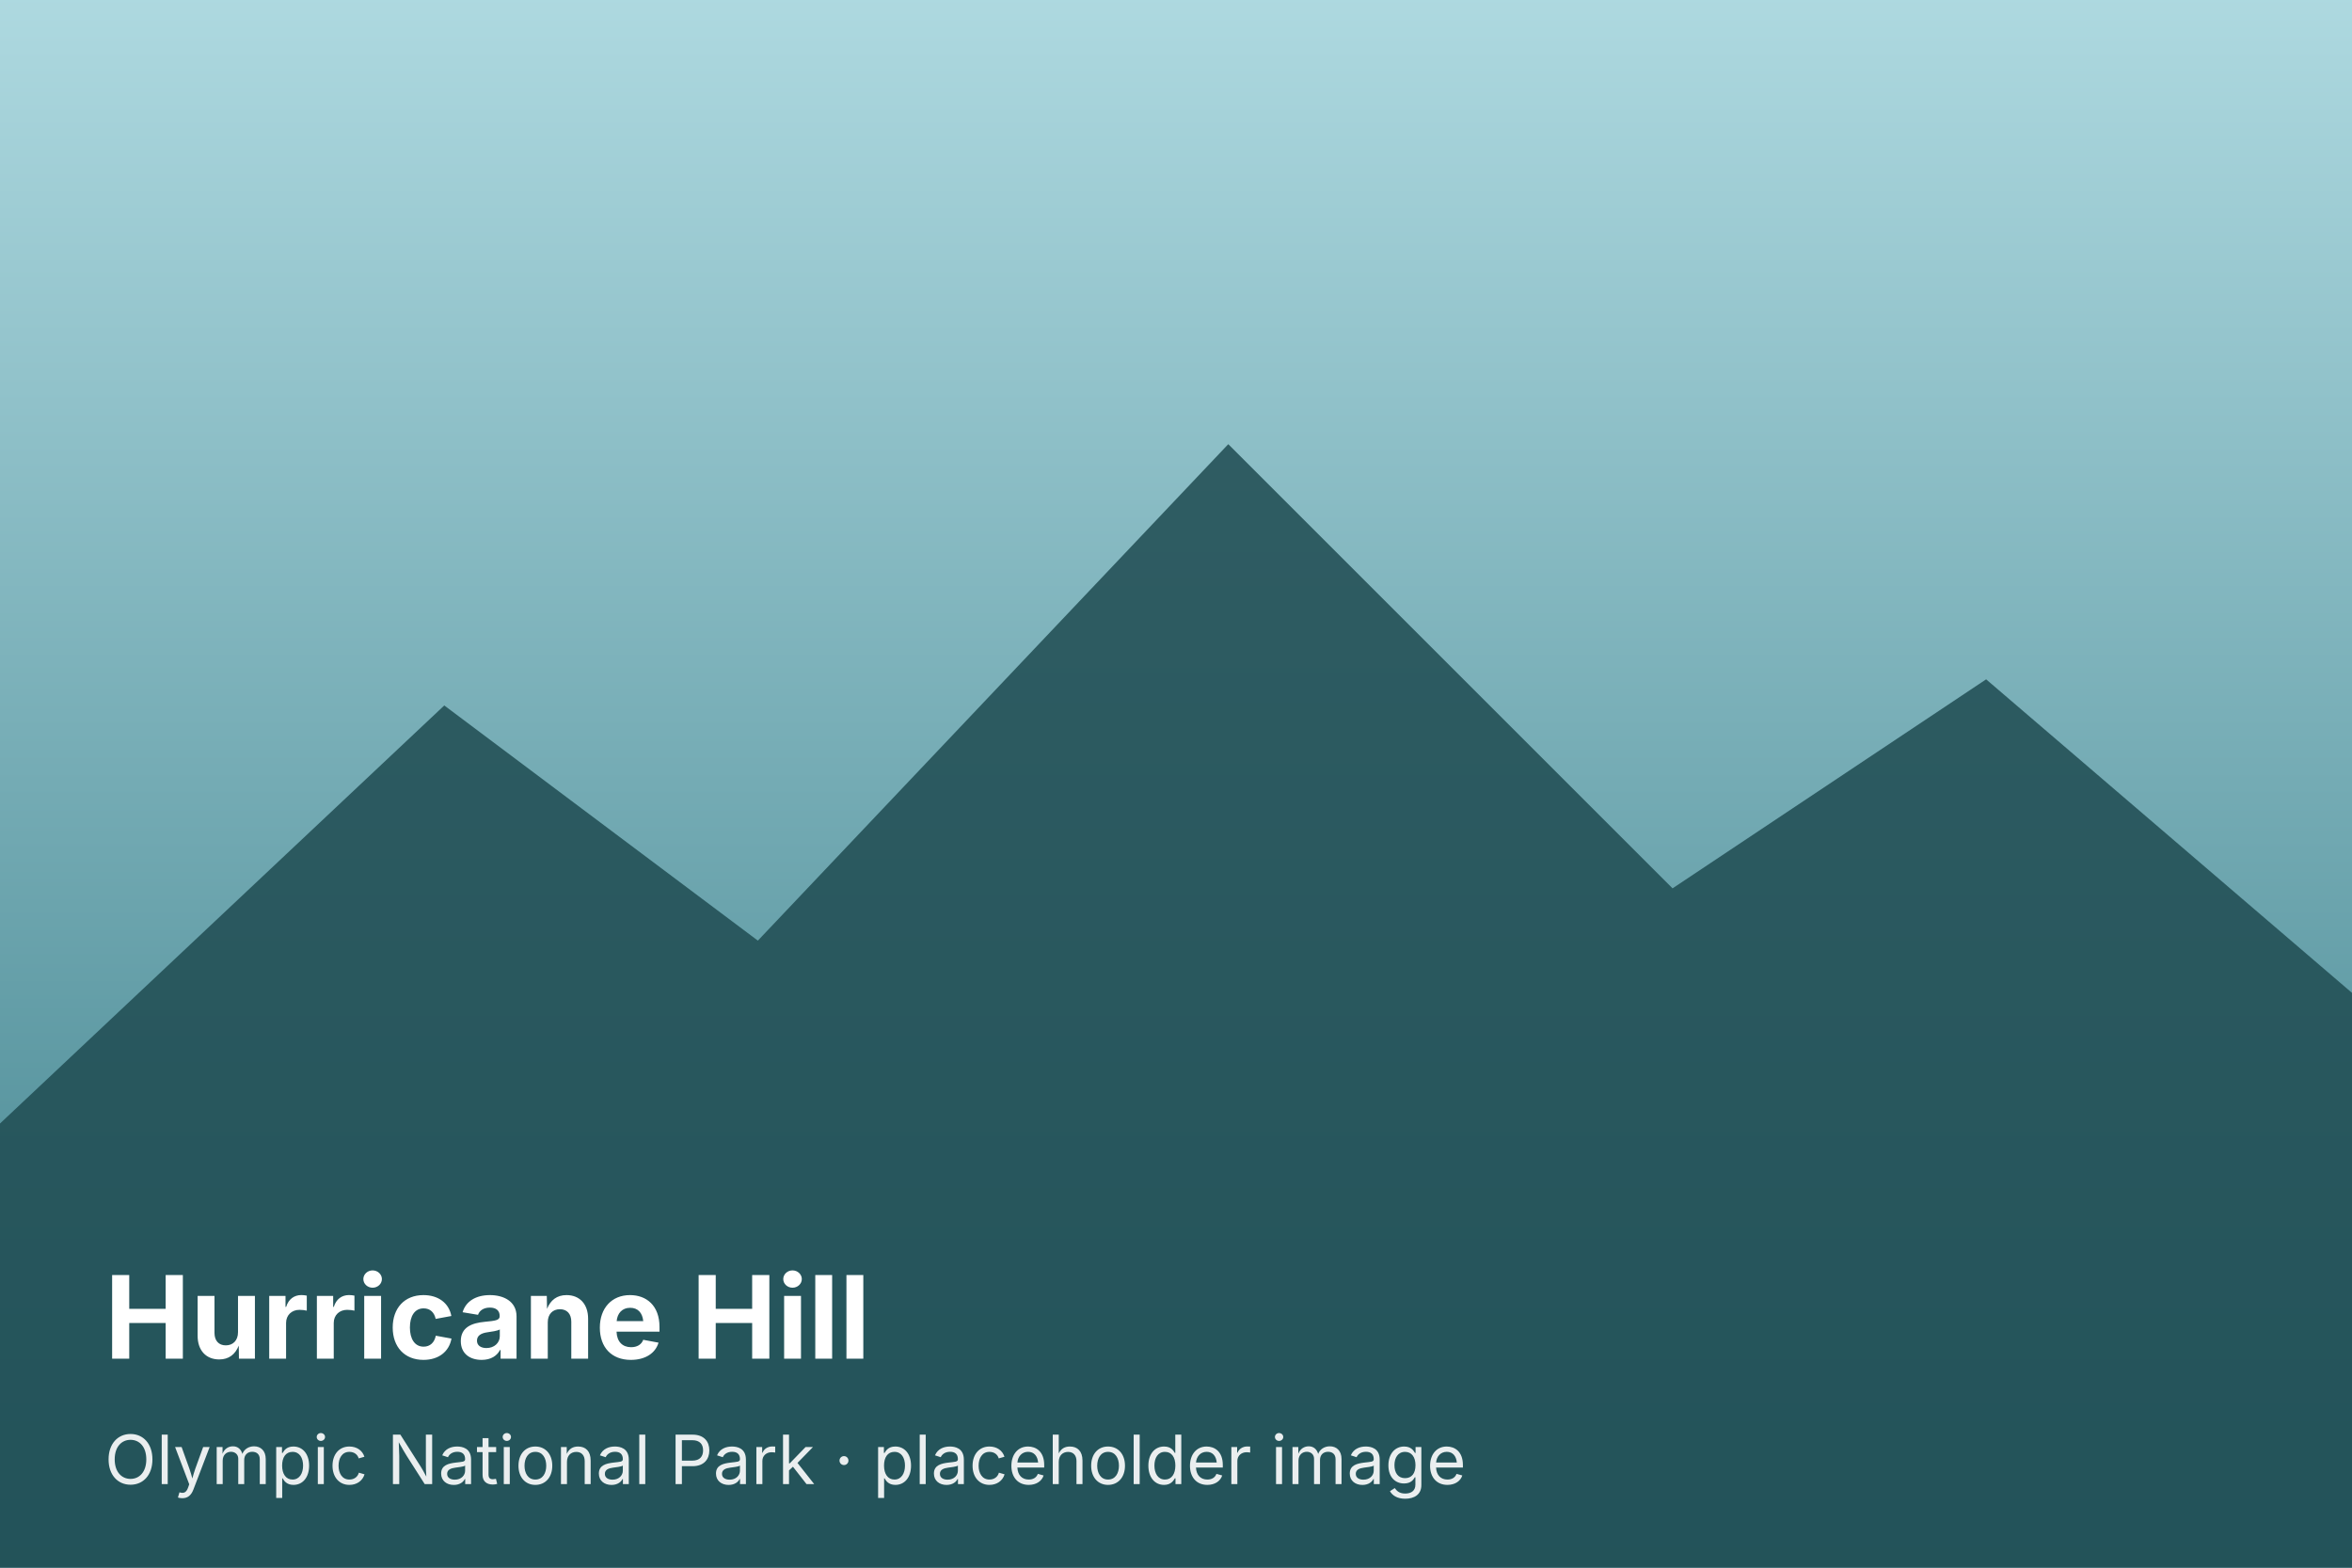
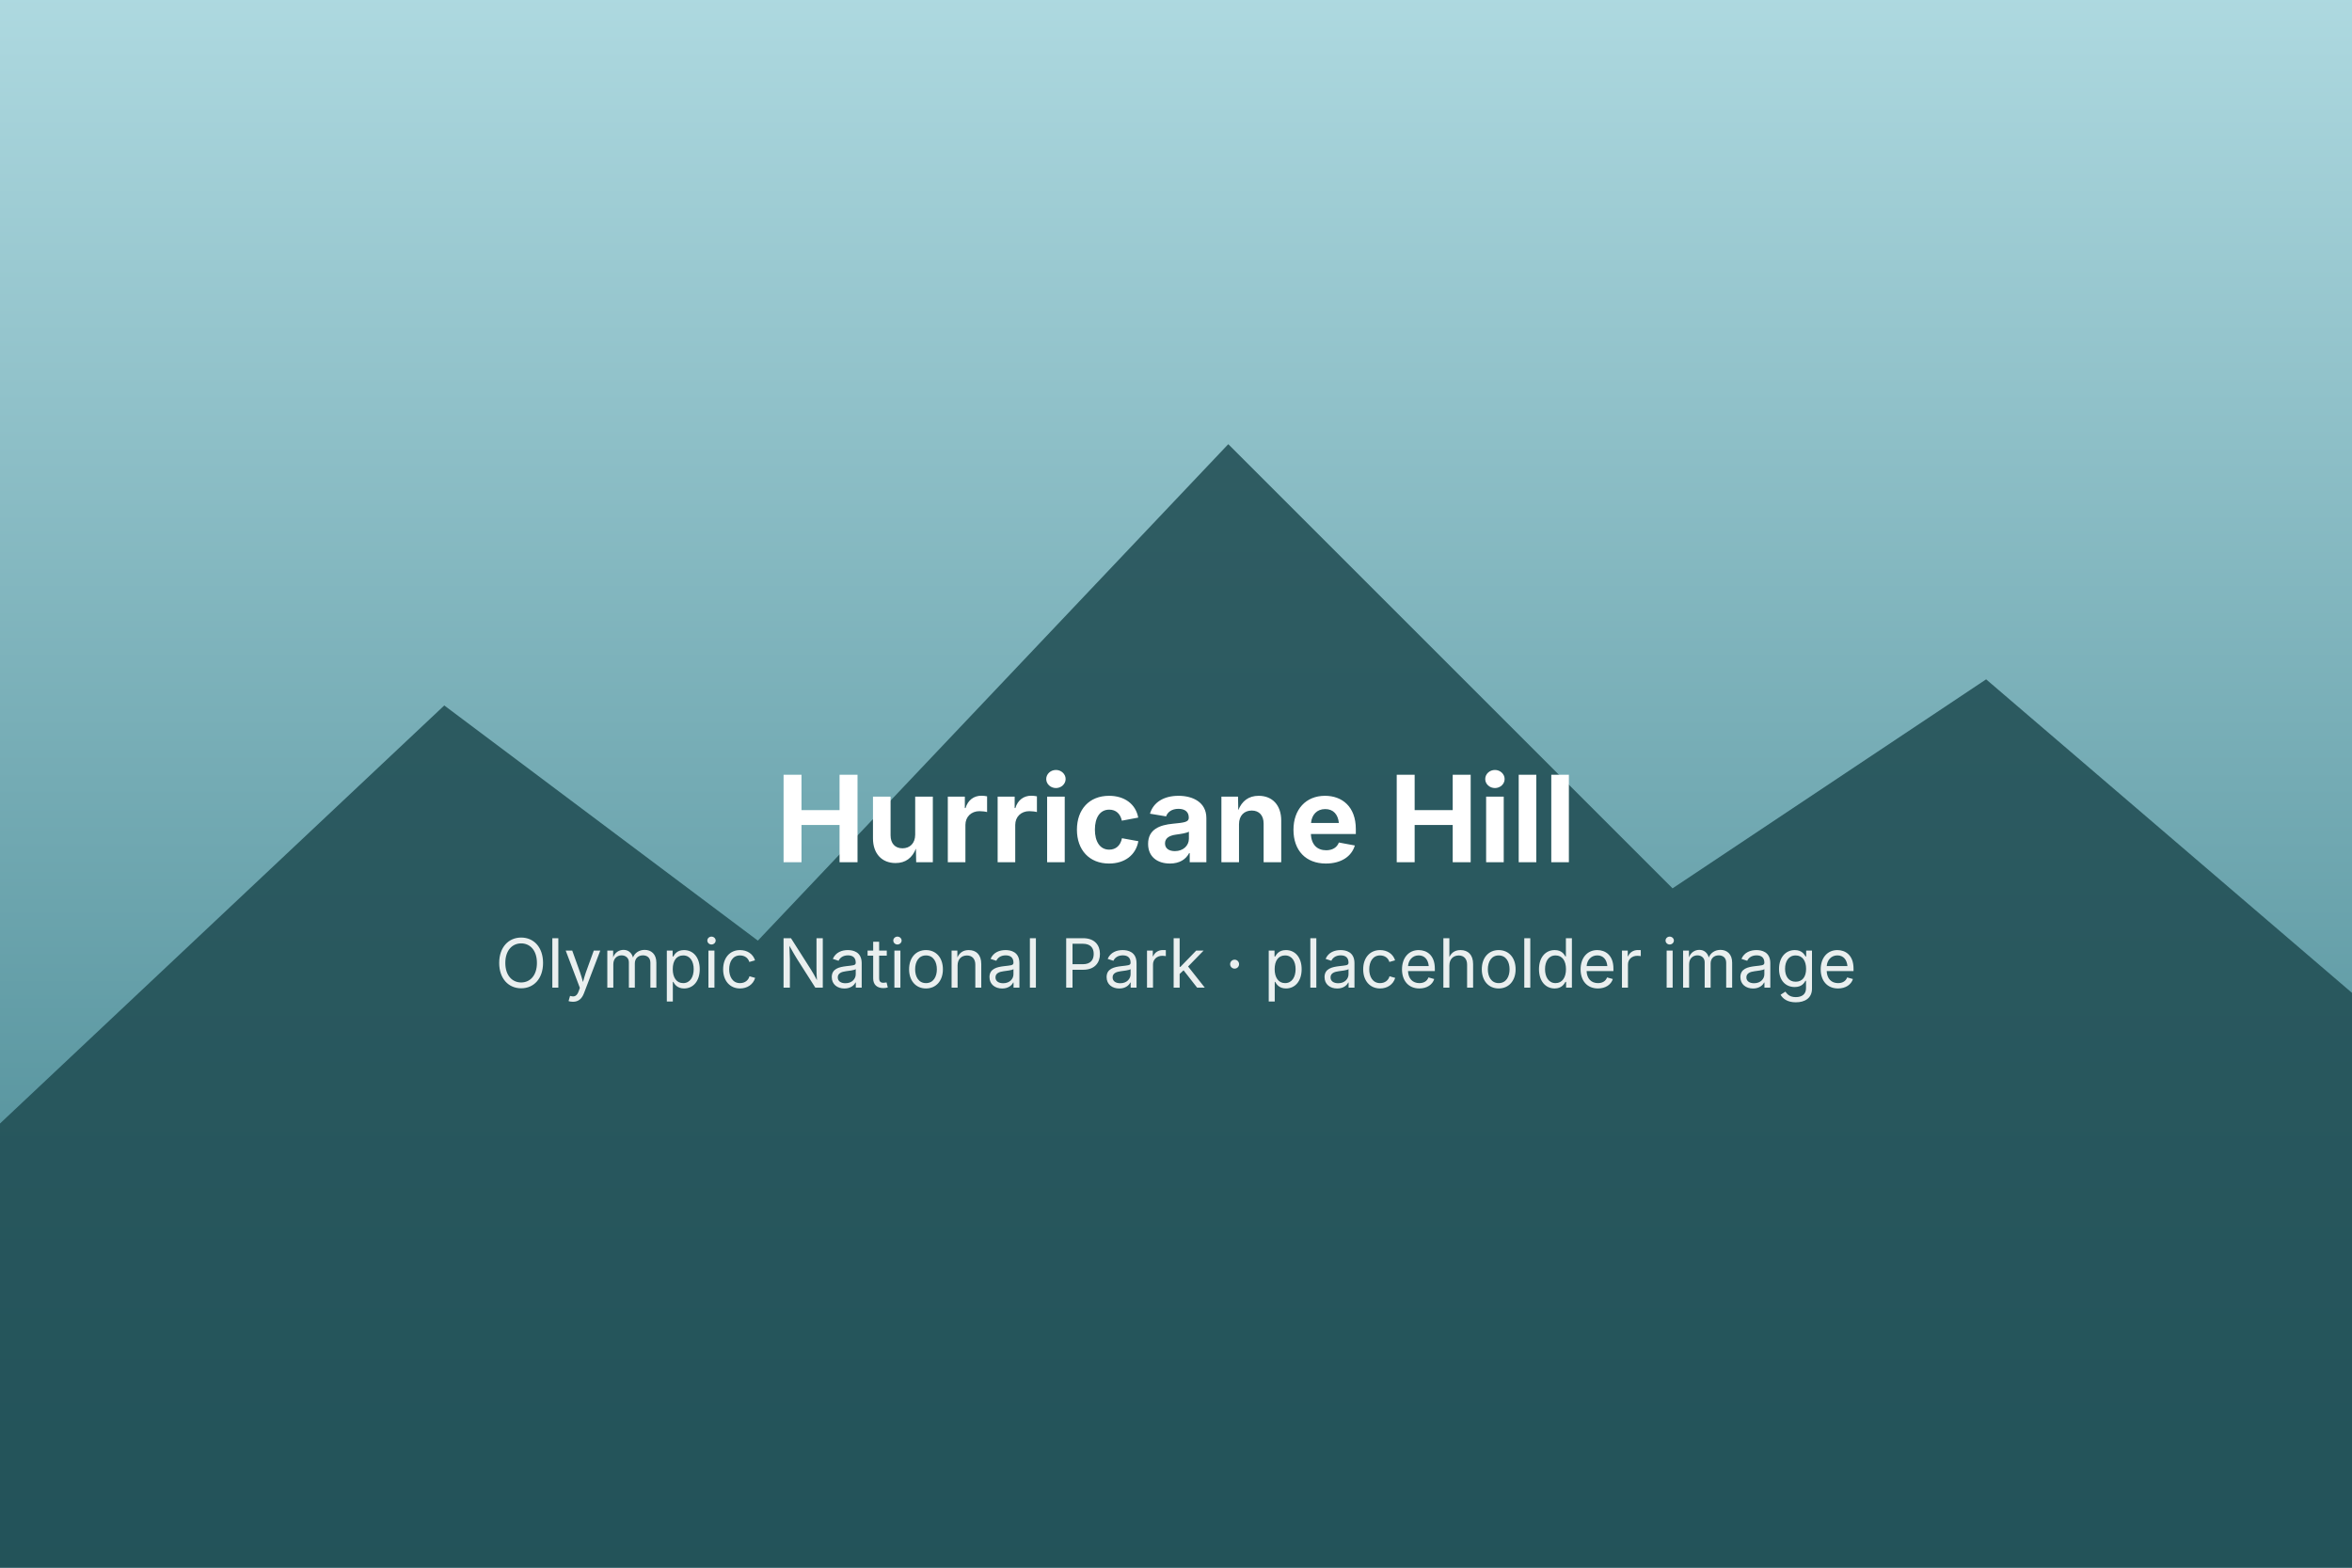
<svg xmlns="http://www.w3.org/2000/svg" viewBox="0 0 900 600" role="img" aria-label="Placeholder photo for Hurricane Hill">
  <defs>
    <linearGradient id="g" x1="0" y1="0" x2="0" y2="1">
      <stop offset="0" stop-color="hsl(188,45%,78%)" />
      <stop offset="1" stop-color="hsl(188,40%,38%)" />
    </linearGradient>
  </defs>
  <rect width="900" height="600" fill="url(#g)" />
  <path d="M0 430 L170 270 L290 360 L470 170 L640 340 L760 260 L900 380 V600 H0Z" fill="hsl(188,45%,22%)" opacity=".85" />
-   <text x="40" y="520" font-family="Inter,Arial,sans-serif" font-size="44" font-weight="700" fill="#fff">Hurricane Hill</text>
-   <text x="40" y="568" font-family="Inter,Arial,sans-serif" font-size="26" fill="#fff" opacity=".9">Olympic National Park · placeholder image</text>
+   <text x="450" y="330" text-anchor="middle" font-family="Inter,Arial,sans-serif" font-size="46" font-weight="700" fill="#fff">Hurricane Hill</text>
+   <text x="450" y="378" text-anchor="middle" font-family="Inter,Arial,sans-serif" font-size="26" fill="#fff" opacity=".9">Olympic National Park · placeholder image</text>
</svg>
